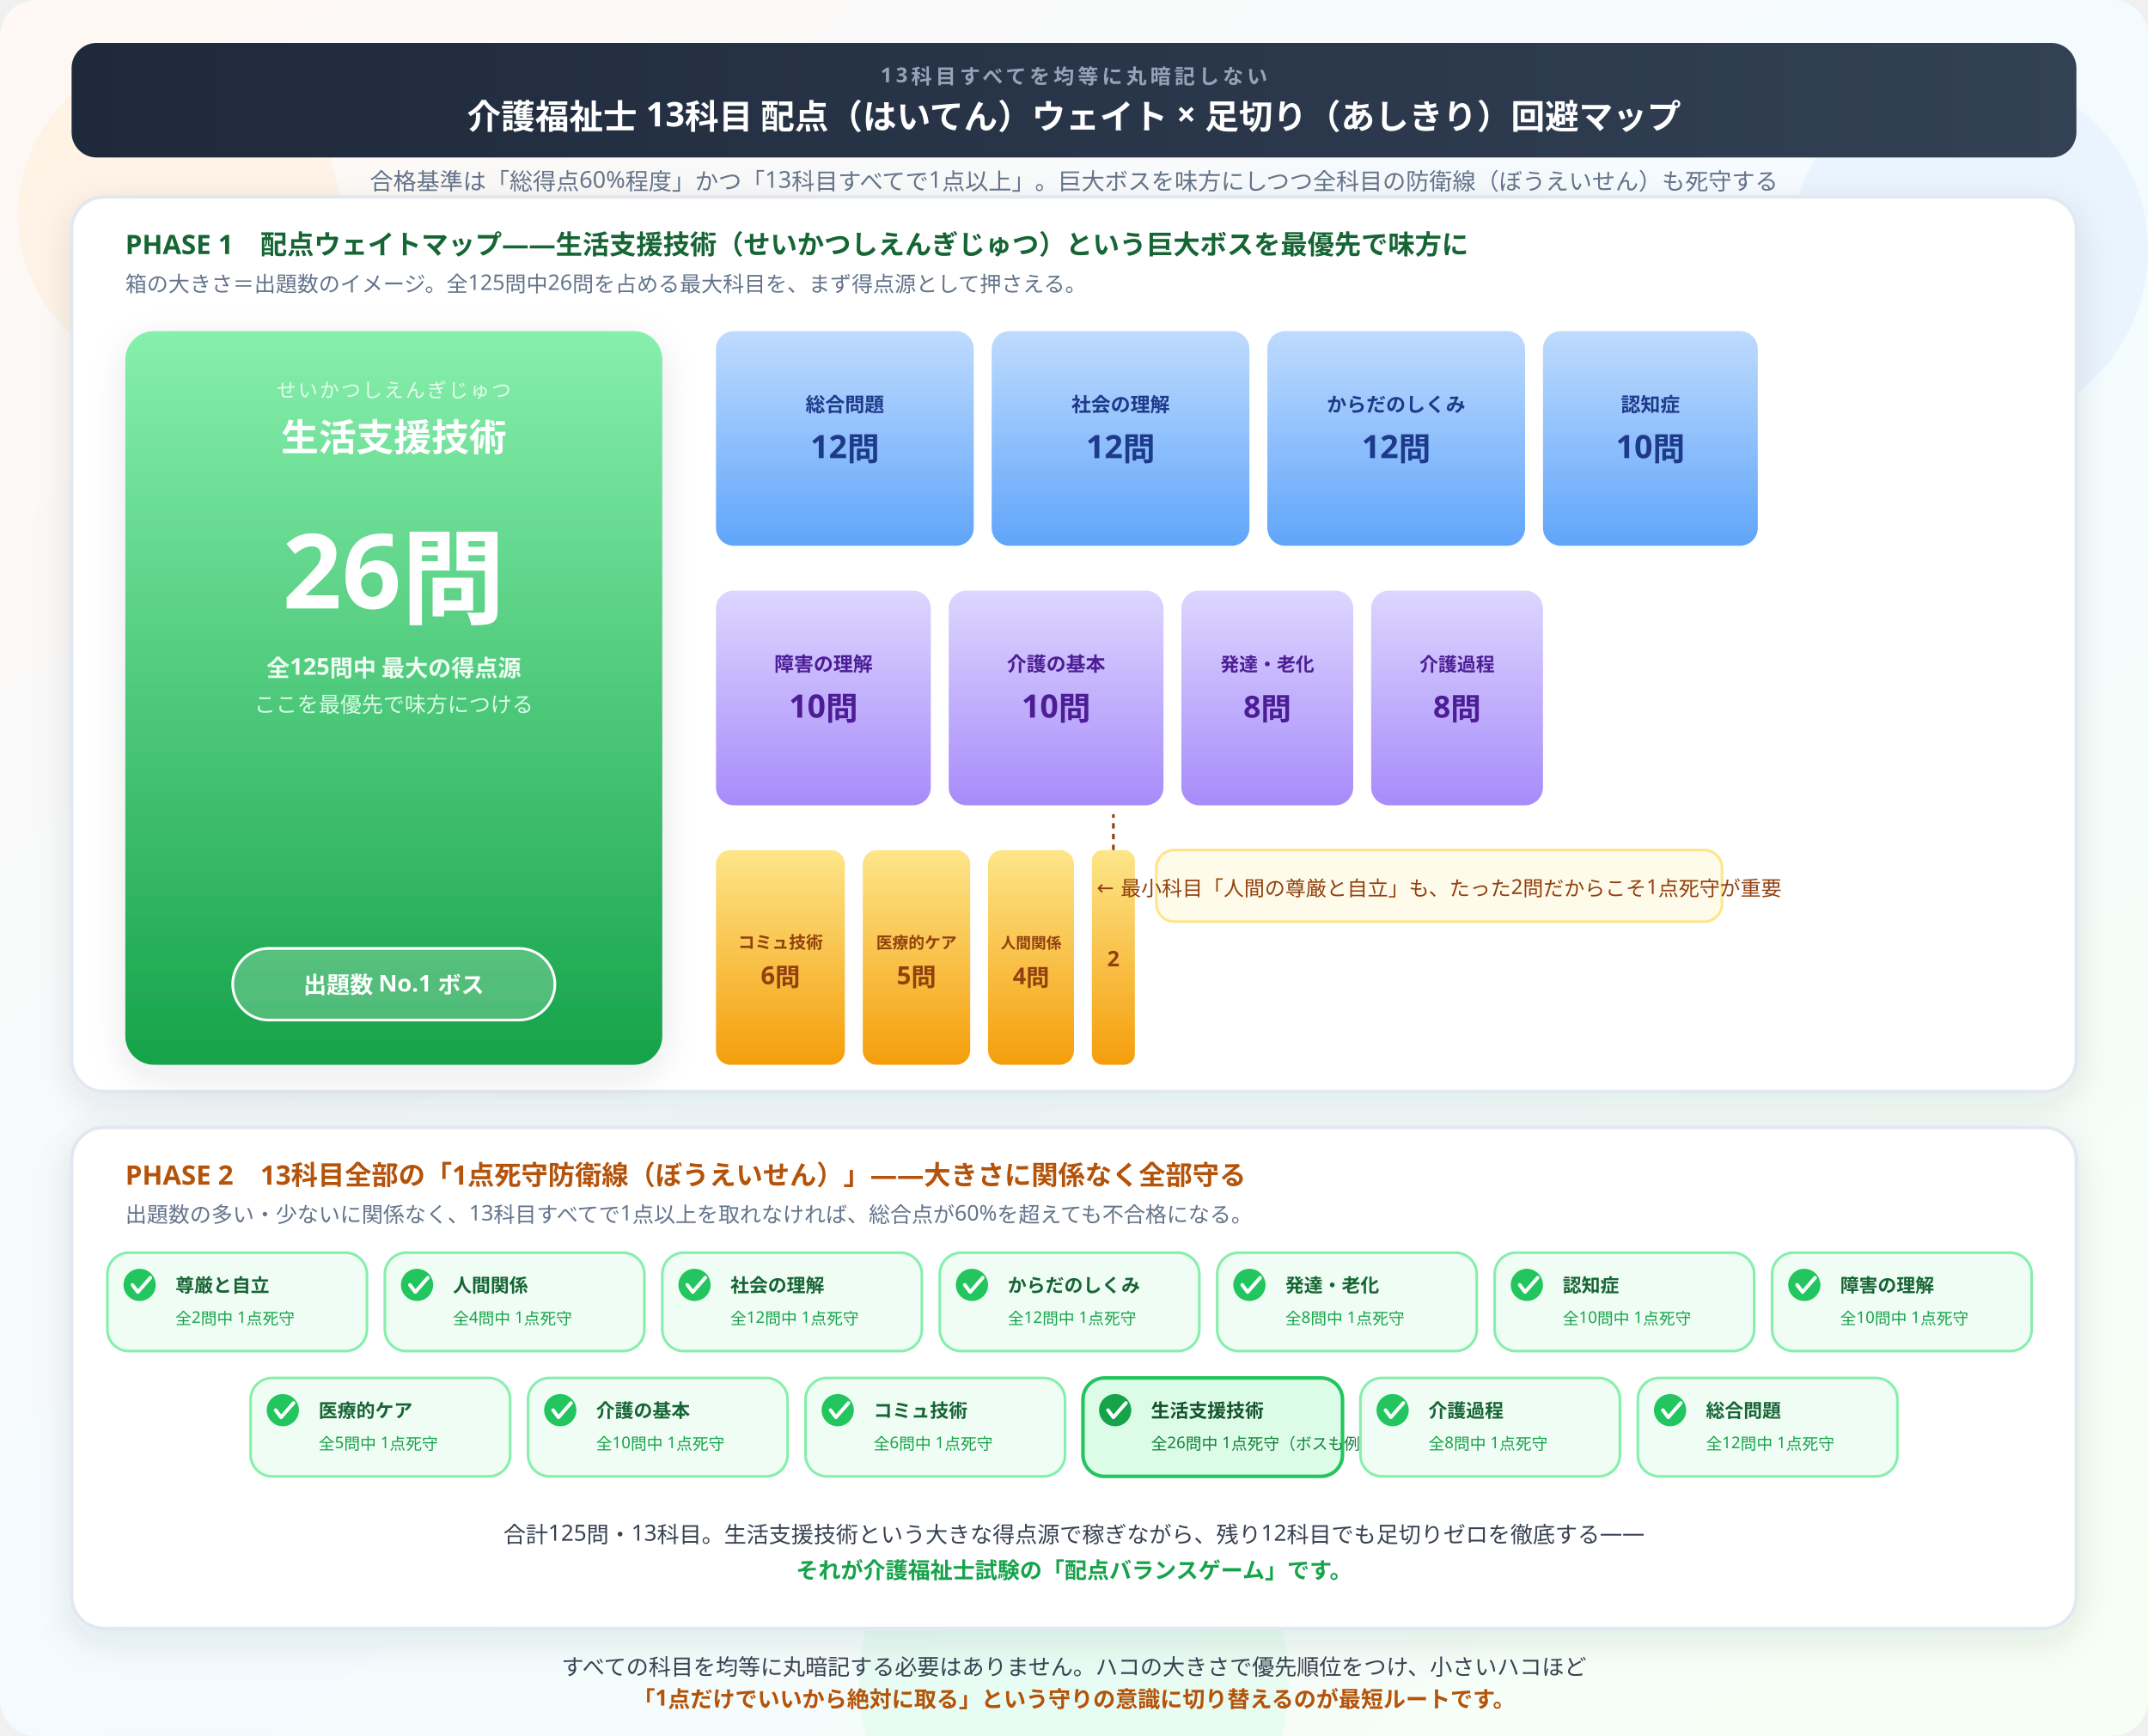
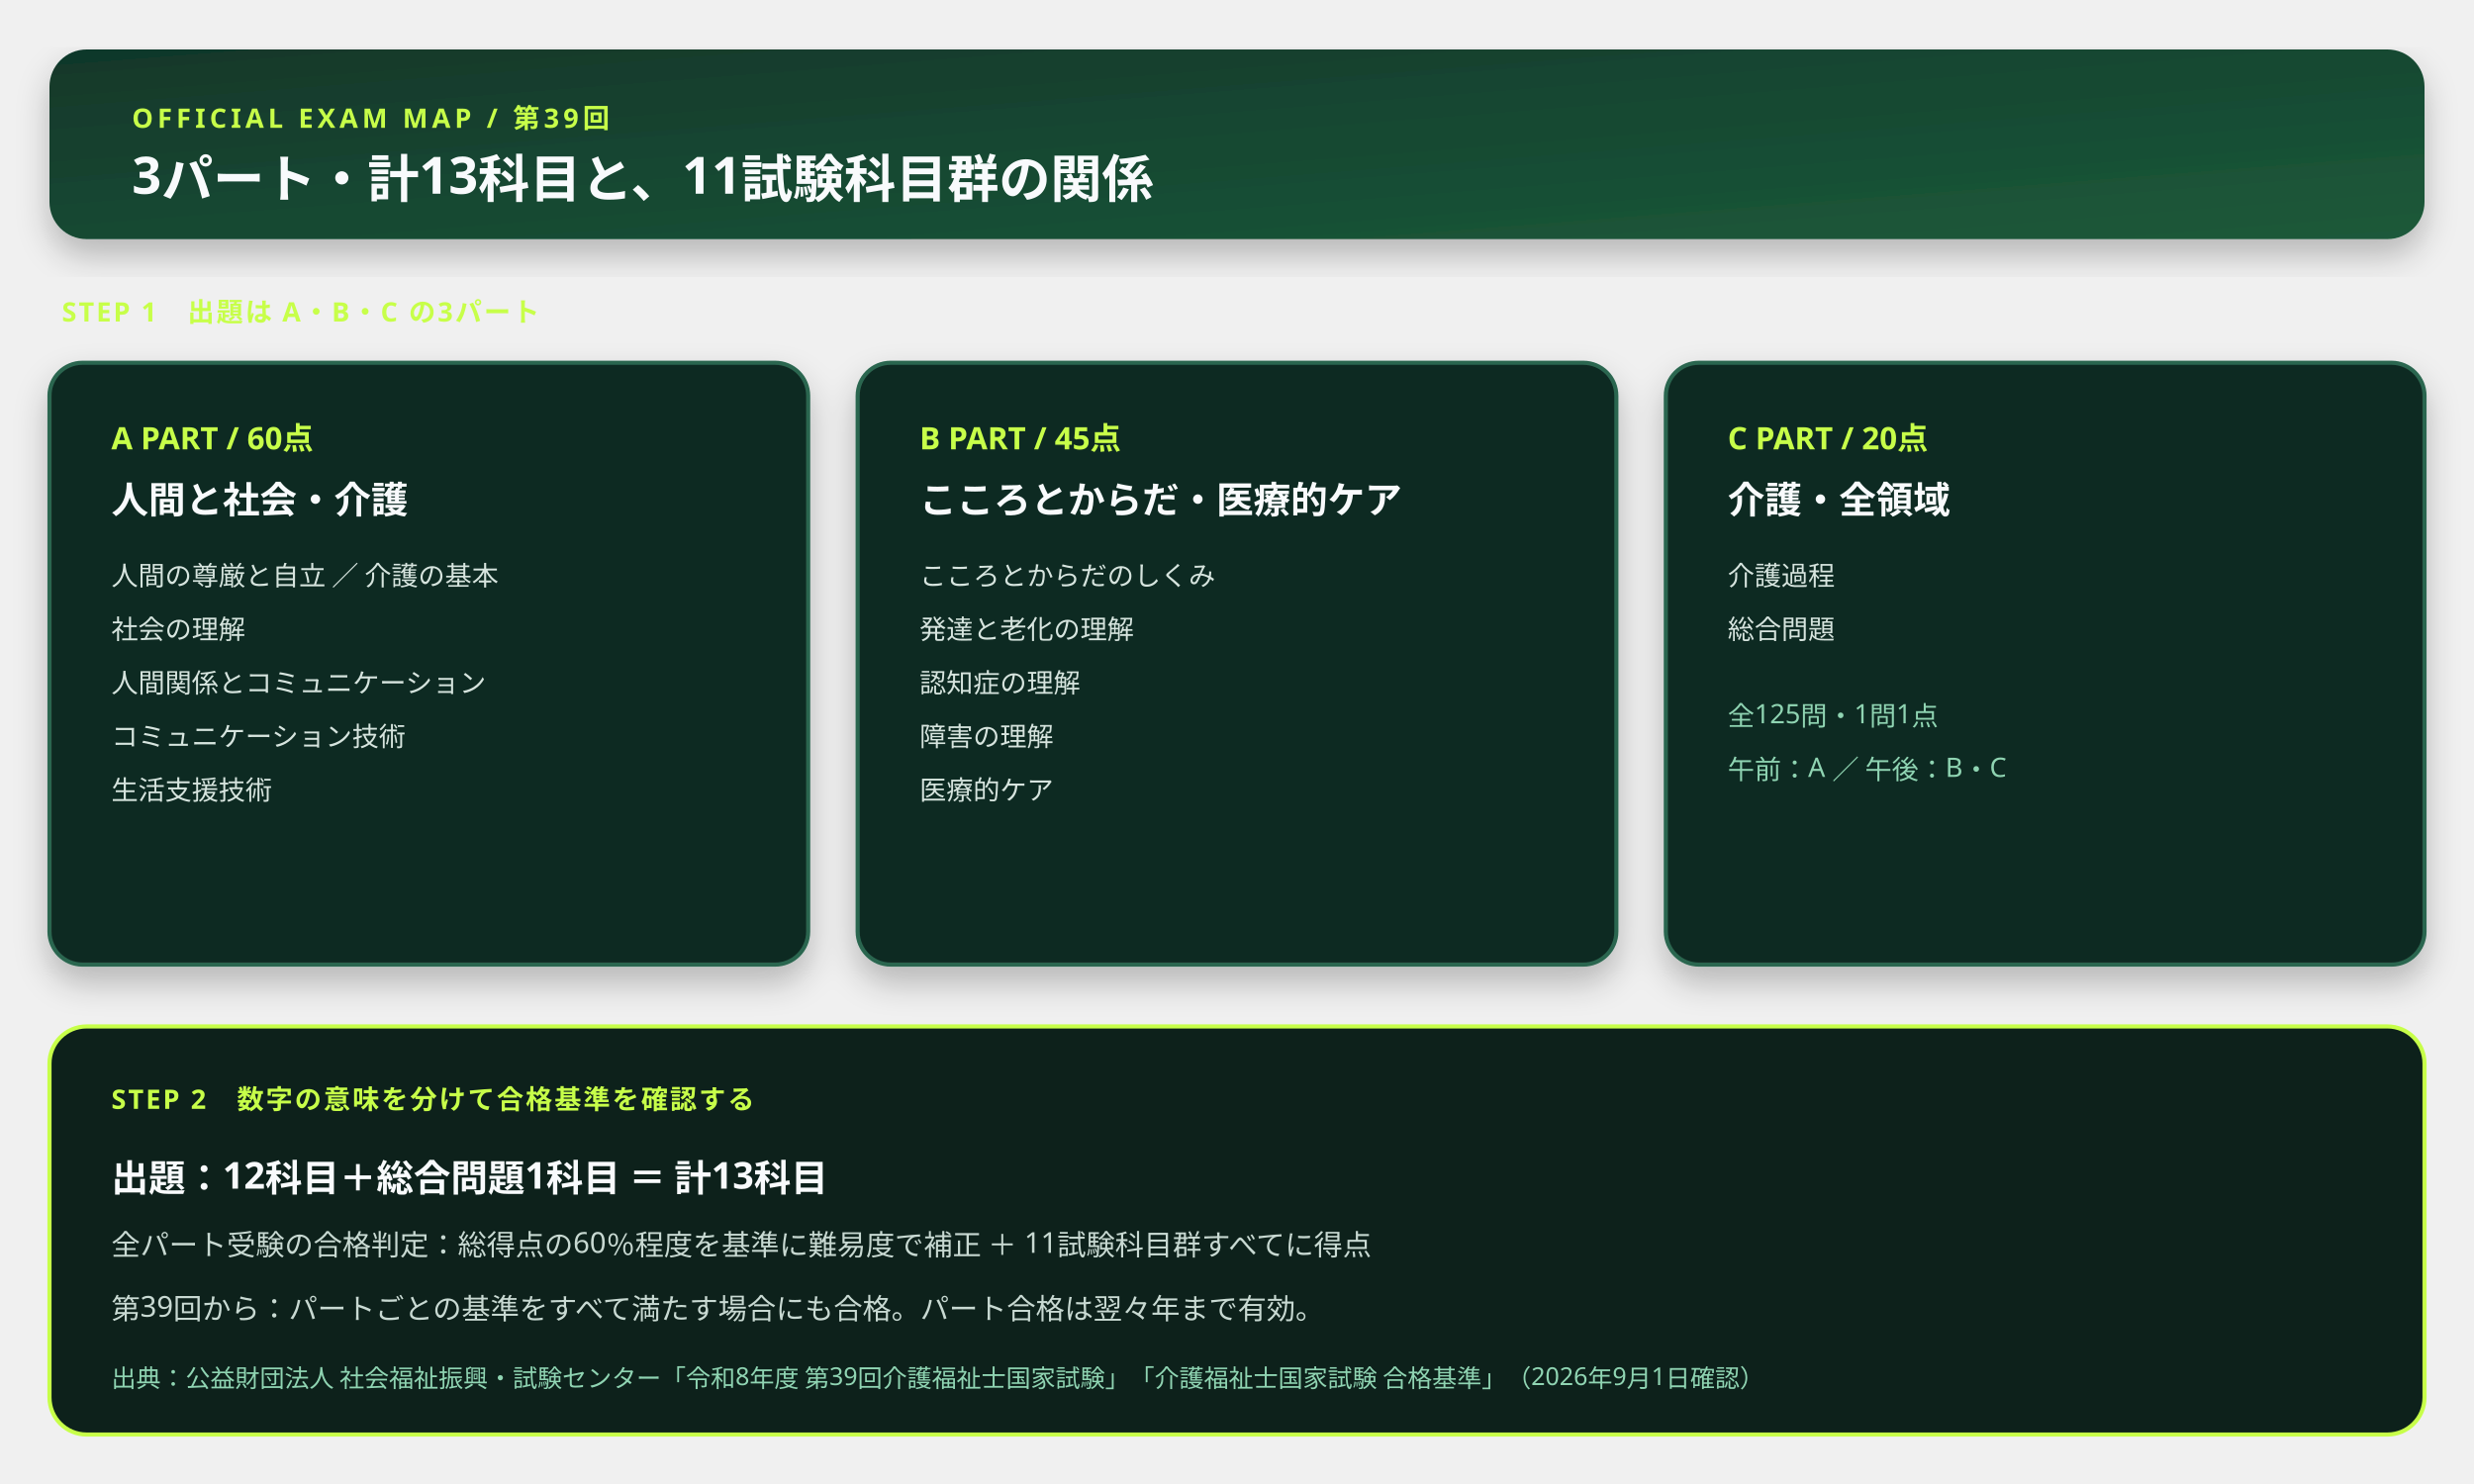
- <svg xmlns="http://www.w3.org/2000/svg" width="1200" height="970" viewBox="0 0 1200 970" role="img" aria-labelledby="svgtitle svgdesc">
+ <svg xmlns="http://www.w3.org/2000/svg" viewBox="0 0 1200 720" width="1200" height="720" role="img" aria-labelledby="svgtitle svgdesc">
  <defs>
-     <linearGradient id="kBg" x1="0" y1="0" x2="1" y2="1">
-       <stop offset="0" stop-color="#fff8f4" />
-       <stop offset="0.5" stop-color="#f4fbff" />
-       <stop offset="1" stop-color="#f7fff4" />
+     <linearGradient id="header" x1="0" y1="0" x2="1" y2="1">
+       <stop stop-color="#11372A" />
+       <stop offset="1" stop-color="#1C5A3A" />
    </linearGradient>
-     <linearGradient id="kTitle" x1="0" y1="0" x2="1" y2="0">
-       <stop offset="0" stop-color="#1E293B" />
-       <stop offset="1" stop-color="#334155" />
-     </linearGradient>
-     <linearGradient id="kBoss" x1="0" y1="0" x2="0" y2="1">
-       <stop offset="0" stop-color="#86EFAC" />
-       <stop offset="1" stop-color="#16A34A" />
-     </linearGradient>
-     <linearGradient id="kRow1" x1="0" y1="0" x2="0" y2="1">
-       <stop offset="0" stop-color="#BFDBFE" />
-       <stop offset="1" stop-color="#60A5FA" />
-     </linearGradient>
-     <linearGradient id="kRow2" x1="0" y1="0" x2="0" y2="1">
-       <stop offset="0" stop-color="#DDD6FE" />
-       <stop offset="1" stop-color="#A78BFA" />
-     </linearGradient>
-     <linearGradient id="kRow3" x1="0" y1="0" x2="0" y2="1">
-       <stop offset="0" stop-color="#FDE68A" />
-       <stop offset="1" stop-color="#F59E0B" />
-     </linearGradient>
-     <filter id="kShadow" x="-15%" y="-15%" width="130%" height="130%">
-       <feDropShadow dx="0" dy="6" stdDeviation="10" flood-color="#1E293B" flood-opacity="0.10" />
+     <filter id="shadow" x="-10%" y="-10%" width="120%" height="130%">
+       <feDropShadow dx="0" dy="8" stdDeviation="8" flood-color="#061B14" flood-opacity=".24" />
    </filter>
-     <style>.kt{font-family:"Noto Sans JP",system-ui,sans-serif}</style>
  </defs>
-   <rect width="1200" height="970" rx="20" fill="url(#kBg)" />
-   <circle cx="100" cy="120" r="90" fill="#FFEDD5" opacity="0.5" />
-   <circle cx="1100" cy="140" r="100" fill="#DBEAFE" opacity="0.45" />
-   <circle cx="600" cy="940" r="120" fill="#D1FAE5" opacity="0.4" />
-   <rect x="40" y="24" width="1120" height="64" rx="14" fill="url(#kTitle)" />
-   <text x="600" y="46" text-anchor="middle" class="kt" font-size="11.5" font-weight="700" fill="#94A3B8" letter-spacing="2">13科目すべてを均等に丸暗記しない</text>
-   <text x="600" y="72" text-anchor="middle" class="kt" font-size="19" font-weight="800" fill="#FFFFFF">介護福祉士 13科目 配点（はいてん）ウェイト × 足切り（あしきり）回避マップ</text>
-   <text x="600" y="106" text-anchor="middle" class="kt" font-size="13" fill="#64748B">合格基準は「総得点60%程度」かつ「13科目すべてで1点以上」。巨大ボスを味方にしつつ全科目の防衛線（ぼうえいせん）も死守する</text>
-   <g filter="url(#kShadow)">
-     <rect x="40" y="110" width="1120" height="500" rx="18" fill="#FFFFFF" stroke="#E2E8F0" stroke-width="2" />
+   <rect x="24" y="24" width="1152" height="92" rx="18" fill="url(#header)" filter="url(#shadow)" />
+   <text x="64" y="62" fill="#C7FF49" font-size="13" font-family="system-ui, sans-serif" font-weight="800" letter-spacing="2">OFFICIAL EXAM MAP / 第39回</text>
+   <text x="64" y="94" fill="#F8FAFC" font-size="25" font-family="system-ui, sans-serif" font-weight="800">3パート・計13科目と、11試験科目群の関係</text>
+   <text x="30" y="156" fill="#C7FF49" font-size="13" font-family="system-ui, sans-serif" font-weight="800" letter-spacing="1">STEP 1　出題は A・B・C の3パート</text>
+   <g filter="url(#shadow)">
+     <rect x="24" y="176" width="368" height="292" rx="16" fill="#102A23" stroke="#2B6650" stroke-width="2" />
+     <rect x="416" y="176" width="368" height="292" rx="16" fill="#102A23" stroke="#2B6650" stroke-width="2" />
+     <rect x="808" y="176" width="368" height="292" rx="16" fill="#102A23" stroke="#2B6650" stroke-width="2" />
  </g>
-   <text x="70" y="142" class="kt" font-size="15" font-weight="800" fill="#166534">PHASE 1　配点ウェイトマップ——生活支援技術（せいかつしえんぎじゅつ）という巨大ボスを最優先で味方に</text>
-   <text x="70" y="163" class="kt" font-size="12" fill="#64748B">箱の大きさ＝出題数のイメージ。全125問中26問を占める最大科目を、まず得点源として押さえる。</text>
-   <rect x="70" y="185" width="300" height="410" rx="16" fill="url(#kBoss)" filter="url(#kShadow)" />
-   <text x="220" y="222" text-anchor="middle" class="kt" font-size="11" fill="rgba(255,255,255,.82)" letter-spacing="1">せいかつしえんぎじゅつ</text>
-   <text x="220" y="252" text-anchor="middle" class="kt" font-size="21" font-weight="800" fill="#fff">生活支援技術</text>
-   <text x="220" y="340" text-anchor="middle" class="kt" font-size="58" font-weight="800" fill="#fff">26問</text>
-   <text x="220" y="378" text-anchor="middle" class="kt" font-size="13" font-weight="700" fill="#F0FDF4">全125問中 最大の得点源</text>
-   <text x="220" y="398" text-anchor="middle" class="kt" font-size="12" fill="#DCFCE7">ここを最優先で味方につける</text>
-   <rect x="130" y="530" width="180" height="40" rx="20" fill="rgba(255,255,255,.22)" stroke="#fff" stroke-width="1.5" />
-   <text x="220" y="555" text-anchor="middle" class="kt" font-size="13" font-weight="800" fill="#fff">出題数 No.1 ボス</text>
-   <rect x="400" y="185" width="144" height="120" rx="10" fill="url(#kRow1)" />
-   <text x="472" y="230" text-anchor="middle" class="kt" font-size="11" font-weight="700" fill="#1E3A8A">総合問題</text>
-   <text x="472" y="256" text-anchor="middle" class="kt" font-size="18" font-weight="800" fill="#1E3A8A">12問</text>
-   <rect x="554" y="185" width="144" height="120" rx="10" fill="url(#kRow1)" />
-   <text x="626" y="230" text-anchor="middle" class="kt" font-size="11" font-weight="700" fill="#1E3A8A">社会の理解</text>
-   <text x="626" y="256" text-anchor="middle" class="kt" font-size="18" font-weight="800" fill="#1E3A8A">12問</text>
-   <rect x="708" y="185" width="144" height="120" rx="10" fill="url(#kRow1)" />
-   <text x="780" y="230" text-anchor="middle" class="kt" font-size="11" font-weight="700" fill="#1E3A8A">からだのしくみ</text>
-   <text x="780" y="256" text-anchor="middle" class="kt" font-size="18" font-weight="800" fill="#1E3A8A">12問</text>
-   <rect x="862" y="185" width="120" height="120" rx="10" fill="url(#kRow1)" />
-   <text x="922" y="230" text-anchor="middle" class="kt" font-size="11" font-weight="700" fill="#1E3A8A">認知症</text>
-   <text x="922" y="256" text-anchor="middle" class="kt" font-size="18" font-weight="800" fill="#1E3A8A">10問</text>
-   <rect x="400" y="330" width="120" height="120" rx="10" fill="url(#kRow2)" />
-   <text x="460" y="375" text-anchor="middle" class="kt" font-size="11" font-weight="700" fill="#4C1D95">障害の理解</text>
-   <text x="460" y="401" text-anchor="middle" class="kt" font-size="18" font-weight="800" fill="#4C1D95">10問</text>
-   <rect x="530" y="330" width="120" height="120" rx="10" fill="url(#kRow2)" />
-   <text x="590" y="375" text-anchor="middle" class="kt" font-size="11" font-weight="700" fill="#4C1D95">介護の基本</text>
-   <text x="590" y="401" text-anchor="middle" class="kt" font-size="18" font-weight="800" fill="#4C1D95">10問</text>
-   <rect x="660" y="330" width="96" height="120" rx="10" fill="url(#kRow2)" />
-   <text x="708" y="375" text-anchor="middle" class="kt" font-size="10.5" font-weight="700" fill="#4C1D95">発達・老化</text>
-   <text x="708" y="401" text-anchor="middle" class="kt" font-size="17" font-weight="800" fill="#4C1D95">8問</text>
-   <rect x="766" y="330" width="96" height="120" rx="10" fill="url(#kRow2)" />
-   <text x="814" y="375" text-anchor="middle" class="kt" font-size="10.5" font-weight="700" fill="#4C1D95">介護過程</text>
-   <text x="814" y="401" text-anchor="middle" class="kt" font-size="17" font-weight="800" fill="#4C1D95">8問</text>
-   <rect x="400" y="475" width="72" height="120" rx="8" fill="url(#kRow3)" />
-   <text x="436" y="530" text-anchor="middle" class="kt" font-size="9.5" font-weight="700" fill="#92400E">コミュ技術</text>
-   <text x="436" y="550" text-anchor="middle" class="kt" font-size="14" font-weight="800" fill="#92400E">6問</text>
-   <rect x="482" y="475" width="60" height="120" rx="8" fill="url(#kRow3)" />
-   <text x="512" y="530" text-anchor="middle" class="kt" font-size="9" font-weight="700" fill="#92400E">医療的ケア</text>
-   <text x="512" y="550" text-anchor="middle" class="kt" font-size="14" font-weight="800" fill="#92400E">5問</text>
-   <rect x="552" y="475" width="48" height="120" rx="8" fill="url(#kRow3)" />
-   <text x="576" y="530" text-anchor="middle" class="kt" font-size="8.5" font-weight="700" fill="#92400E">人間関係</text>
-   <text x="576" y="550" text-anchor="middle" class="kt" font-size="13" font-weight="800" fill="#92400E">4問</text>
-   <rect x="610" y="475" width="24" height="120" rx="6" fill="url(#kRow3)" />
-   <text x="622" y="540" text-anchor="middle" class="kt" font-size="12" font-weight="800" fill="#92400E">2</text>
-   <line x1="622" y1="475" x2="622" y2="455" stroke="#92400E" stroke-width="1.5" stroke-dasharray="3 3" />
-   <rect x="646" y="475" width="316" height="40" rx="10" fill="#FFFBEB" stroke="#FDE68A" stroke-width="1.5" />
-   <text x="804" y="500" text-anchor="middle" class="kt" font-size="11.5" fill="#92400E">← 最小科目「人間の尊厳と自立」も、たった2問だからこそ1点死守が重要</text>
-   <g filter="url(#kShadow)">
-     <rect x="40" y="630" width="1120" height="280" rx="18" fill="#FFFFFF" stroke="#E2E8F0" stroke-width="2" />
+   <g font-family="system-ui, sans-serif">
+     <text x="54" y="218" fill="#C7FF49" font-size="15" font-weight="800">A PART / 60点</text>
+     <text x="54" y="249" fill="#F8FAFC" font-size="18" font-weight="800">人間と社会・介護</text>
+     <text x="54" y="284" fill="#D6E4DE" font-size="13">人間の尊厳と自立 ／ 介護の基本</text>
+     <text x="54" y="310" fill="#D6E4DE" font-size="13">社会の理解</text>
+     <text x="54" y="336" fill="#D6E4DE" font-size="13">人間関係とコミュニケーション</text>
+     <text x="54" y="362" fill="#D6E4DE" font-size="13">コミュニケーション技術</text>
+     <text x="54" y="388" fill="#D6E4DE" font-size="13">生活支援技術</text>
+     <text x="446" y="218" fill="#C7FF49" font-size="15" font-weight="800">B PART / 45点</text>
+     <text x="446" y="249" fill="#F8FAFC" font-size="18" font-weight="800">こころとからだ・医療的ケア</text>
+     <text x="446" y="284" fill="#D6E4DE" font-size="13">こころとからだのしくみ</text>
+     <text x="446" y="310" fill="#D6E4DE" font-size="13">発達と老化の理解</text>
+     <text x="446" y="336" fill="#D6E4DE" font-size="13">認知症の理解</text>
+     <text x="446" y="362" fill="#D6E4DE" font-size="13">障害の理解</text>
+     <text x="446" y="388" fill="#D6E4DE" font-size="13">医療的ケア</text>
+     <text x="838" y="218" fill="#C7FF49" font-size="15" font-weight="800">C PART / 20点</text>
+     <text x="838" y="249" fill="#F8FAFC" font-size="18" font-weight="800">介護・全領域</text>
+     <text x="838" y="284" fill="#D6E4DE" font-size="13">介護過程</text>
+     <text x="838" y="310" fill="#D6E4DE" font-size="13">総合問題</text>
+     <text x="838" y="352" fill="#8FD4B2" font-size="13">全125問・1問1点</text>
+     <text x="838" y="378" fill="#8FD4B2" font-size="13">午前：A ／ 午後：B・C</text>
  </g>
-   <text x="70" y="662" class="kt" font-size="15" font-weight="800" fill="#B45309">PHASE 2　13科目全部の「1点死守防衛線（ぼうえいせん）」——大きさに関係なく全部守る</text>
-   <text x="70" y="683" class="kt" font-size="12" fill="#64748B">出題数の多い・少ないに関係なく、13科目すべてで1点以上を取れなければ、総合点が60%を超えても不合格になる。</text>
-   <g class="kt">
-     <rect x="60" y="700" width="145" height="55" rx="12" fill="#F0FDF4" stroke="#86EFAC" stroke-width="1.5" />
-     <circle cx="78" cy="718" r="9" fill="#22C55E" />
-     <path d="M74,718 l3,4 l7,-8" fill="none" stroke="#fff" stroke-width="2" stroke-linecap="round" stroke-linejoin="round" />
-     <text x="98" y="722" class="kt" font-size="10.5" font-weight="700" fill="#166534">尊厳と自立</text>
-     <text x="98" y="740" class="kt" font-size="9" fill="#16A34A">全2問中 1点死守</text>
-     <rect x="215" y="700" width="145" height="55" rx="12" fill="#F0FDF4" stroke="#86EFAC" stroke-width="1.5" />
-     <circle cx="233" cy="718" r="9" fill="#22C55E" />
-     <path d="M229,718 l3,4 l7,-8" fill="none" stroke="#fff" stroke-width="2" stroke-linecap="round" stroke-linejoin="round" />
-     <text x="253" y="722" class="kt" font-size="10.5" font-weight="700" fill="#166534">人間関係</text>
-     <text x="253" y="740" class="kt" font-size="9" fill="#16A34A">全4問中 1点死守</text>
-     <rect x="370" y="700" width="145" height="55" rx="12" fill="#F0FDF4" stroke="#86EFAC" stroke-width="1.5" />
-     <circle cx="388" cy="718" r="9" fill="#22C55E" />
-     <path d="M384,718 l3,4 l7,-8" fill="none" stroke="#fff" stroke-width="2" stroke-linecap="round" stroke-linejoin="round" />
-     <text x="408" y="722" class="kt" font-size="10.5" font-weight="700" fill="#166534">社会の理解</text>
-     <text x="408" y="740" class="kt" font-size="9" fill="#16A34A">全12問中 1点死守</text>
-     <rect x="525" y="700" width="145" height="55" rx="12" fill="#F0FDF4" stroke="#86EFAC" stroke-width="1.5" />
-     <circle cx="543" cy="718" r="9" fill="#22C55E" />
-     <path d="M539,718 l3,4 l7,-8" fill="none" stroke="#fff" stroke-width="2" stroke-linecap="round" stroke-linejoin="round" />
-     <text x="563" y="722" class="kt" font-size="10.5" font-weight="700" fill="#166534">からだのしくみ</text>
-     <text x="563" y="740" class="kt" font-size="9" fill="#16A34A">全12問中 1点死守</text>
-     <rect x="680" y="700" width="145" height="55" rx="12" fill="#F0FDF4" stroke="#86EFAC" stroke-width="1.5" />
-     <circle cx="698" cy="718" r="9" fill="#22C55E" />
-     <path d="M694,718 l3,4 l7,-8" fill="none" stroke="#fff" stroke-width="2" stroke-linecap="round" stroke-linejoin="round" />
-     <text x="718" y="722" class="kt" font-size="10.5" font-weight="700" fill="#166534">発達・老化</text>
-     <text x="718" y="740" class="kt" font-size="9" fill="#16A34A">全8問中 1点死守</text>
-     <rect x="835" y="700" width="145" height="55" rx="12" fill="#F0FDF4" stroke="#86EFAC" stroke-width="1.5" />
-     <circle cx="853" cy="718" r="9" fill="#22C55E" />
-     <path d="M849,718 l3,4 l7,-8" fill="none" stroke="#fff" stroke-width="2" stroke-linecap="round" stroke-linejoin="round" />
-     <text x="873" y="722" class="kt" font-size="10.5" font-weight="700" fill="#166534">認知症</text>
-     <text x="873" y="740" class="kt" font-size="9" fill="#16A34A">全10問中 1点死守</text>
-     <rect x="990" y="700" width="145" height="55" rx="12" fill="#F0FDF4" stroke="#86EFAC" stroke-width="1.5" />
-     <circle cx="1008" cy="718" r="9" fill="#22C55E" />
-     <path d="M1004,718 l3,4 l7,-8" fill="none" stroke="#fff" stroke-width="2" stroke-linecap="round" stroke-linejoin="round" />
-     <text x="1028" y="722" class="kt" font-size="10.5" font-weight="700" fill="#166534">障害の理解</text>
-     <text x="1028" y="740" class="kt" font-size="9" fill="#16A34A">全10問中 1点死守</text>
-     <rect x="140" y="770" width="145" height="55" rx="12" fill="#F0FDF4" stroke="#86EFAC" stroke-width="1.5" />
-     <circle cx="158" cy="788" r="9" fill="#22C55E" />
-     <path d="M154,788 l3,4 l7,-8" fill="none" stroke="#fff" stroke-width="2" stroke-linecap="round" stroke-linejoin="round" />
-     <text x="178" y="792" class="kt" font-size="10.5" font-weight="700" fill="#166534">医療的ケア</text>
-     <text x="178" y="810" class="kt" font-size="9" fill="#16A34A">全5問中 1点死守</text>
-     <rect x="295" y="770" width="145" height="55" rx="12" fill="#F0FDF4" stroke="#86EFAC" stroke-width="1.5" />
-     <circle cx="313" cy="788" r="9" fill="#22C55E" />
-     <path d="M309,788 l3,4 l7,-8" fill="none" stroke="#fff" stroke-width="2" stroke-linecap="round" stroke-linejoin="round" />
-     <text x="333" y="792" class="kt" font-size="10.5" font-weight="700" fill="#166534">介護の基本</text>
-     <text x="333" y="810" class="kt" font-size="9" fill="#16A34A">全10問中 1点死守</text>
-     <rect x="450" y="770" width="145" height="55" rx="12" fill="#F0FDF4" stroke="#86EFAC" stroke-width="1.5" />
-     <circle cx="468" cy="788" r="9" fill="#22C55E" />
-     <path d="M464,788 l3,4 l7,-8" fill="none" stroke="#fff" stroke-width="2" stroke-linecap="round" stroke-linejoin="round" />
-     <text x="488" y="792" class="kt" font-size="10.5" font-weight="700" fill="#166534">コミュ技術</text>
-     <text x="488" y="810" class="kt" font-size="9" fill="#16A34A">全6問中 1点死守</text>
-     <rect x="605" y="770" width="145" height="55" rx="12" fill="#DCFCE7" stroke="#22C55E" stroke-width="2" />
-     <circle cx="623" cy="788" r="9" fill="#16A34A" />
-     <path d="M619,788 l3,4 l7,-8" fill="none" stroke="#fff" stroke-width="2" stroke-linecap="round" stroke-linejoin="round" />
-     <text x="643" y="792" class="kt" font-size="10.5" font-weight="800" fill="#14532D">生活支援技術</text>
-     <text x="643" y="810" class="kt" font-size="9" fill="#15803D">全26問中 1点死守（ボスも例外なし）</text>
-     <rect x="760" y="770" width="145" height="55" rx="12" fill="#F0FDF4" stroke="#86EFAC" stroke-width="1.5" />
-     <circle cx="778" cy="788" r="9" fill="#22C55E" />
-     <path d="M774,788 l3,4 l7,-8" fill="none" stroke="#fff" stroke-width="2" stroke-linecap="round" stroke-linejoin="round" />
-     <text x="798" y="792" class="kt" font-size="10.5" font-weight="700" fill="#166534">介護過程</text>
-     <text x="798" y="810" class="kt" font-size="9" fill="#16A34A">全8問中 1点死守</text>
-     <rect x="915" y="770" width="145" height="55" rx="12" fill="#F0FDF4" stroke="#86EFAC" stroke-width="1.5" />
-     <circle cx="933" cy="788" r="9" fill="#22C55E" />
-     <path d="M929,788 l3,4 l7,-8" fill="none" stroke="#fff" stroke-width="2" stroke-linecap="round" stroke-linejoin="round" />
-     <text x="953" y="792" class="kt" font-size="10.5" font-weight="700" fill="#166534">総合問題</text>
-     <text x="953" y="810" class="kt" font-size="9" fill="#16A34A">全12問中 1点死守</text>
+   <rect x="24" y="498" width="1152" height="198" rx="18" fill="#0D211B" stroke="#C7FF49" stroke-width="2" />
+   <g font-family="system-ui, sans-serif">
+     <text x="54" y="538" fill="#C7FF49" font-size="13" font-weight="800" letter-spacing="1">STEP 2　数字の意味を分けて合格基準を確認する</text>
+     <text x="54" y="578" fill="#F8FAFC" font-size="18" font-weight="800">出題：12科目＋総合問題1科目 ＝ 計13科目</text>
+     <text x="54" y="609" fill="#C8D9D2" font-size="14">全パート受験の合格判定：総得点の60％程度を基準に難易度で補正 ＋ 11試験科目群すべてに得点</text>
+     <text x="54" y="640" fill="#C8D9D2" font-size="14">第39回から：パートごとの基準をすべて満たす場合にも合格。パート合格は翌々年まで有効。</text>
+     <text x="54" y="673" fill="#8FD4B2" font-size="12">出典：公益財団法人 社会福祉振興・試験センター「令和8年度 第39回介護福祉士国家試験」「介護福祉士国家試験 合格基準」（2026年9月1日確認）</text>
  </g>
-   <text x="600" y="862" text-anchor="middle" class="kt" font-size="12.5" fill="#374151">合計125問・13科目。生活支援技術という大きな得点源で稼ぎながら、残り12科目でも足切りゼロを徹底する——</text>
-   <text x="600" y="882" text-anchor="middle" class="kt" font-size="12.5" font-weight="700" fill="#16A34A">それが介護福祉士試験の「配点バランスゲーム」です。</text>
-   <text x="600" y="936" text-anchor="middle" class="kt" font-size="12.5" fill="#374151">すべての科目を均等に丸暗記する必要はありません。ハコの大きさで優先順位をつけ、小さいハコほど</text>
-   <text x="600" y="954" text-anchor="middle" class="kt" font-size="12.5" font-weight="700" fill="#B45309">「1点だけでいいから絶対に取る」という守りの意識に切り替えるのが最短ルートです。</text>
</svg>
